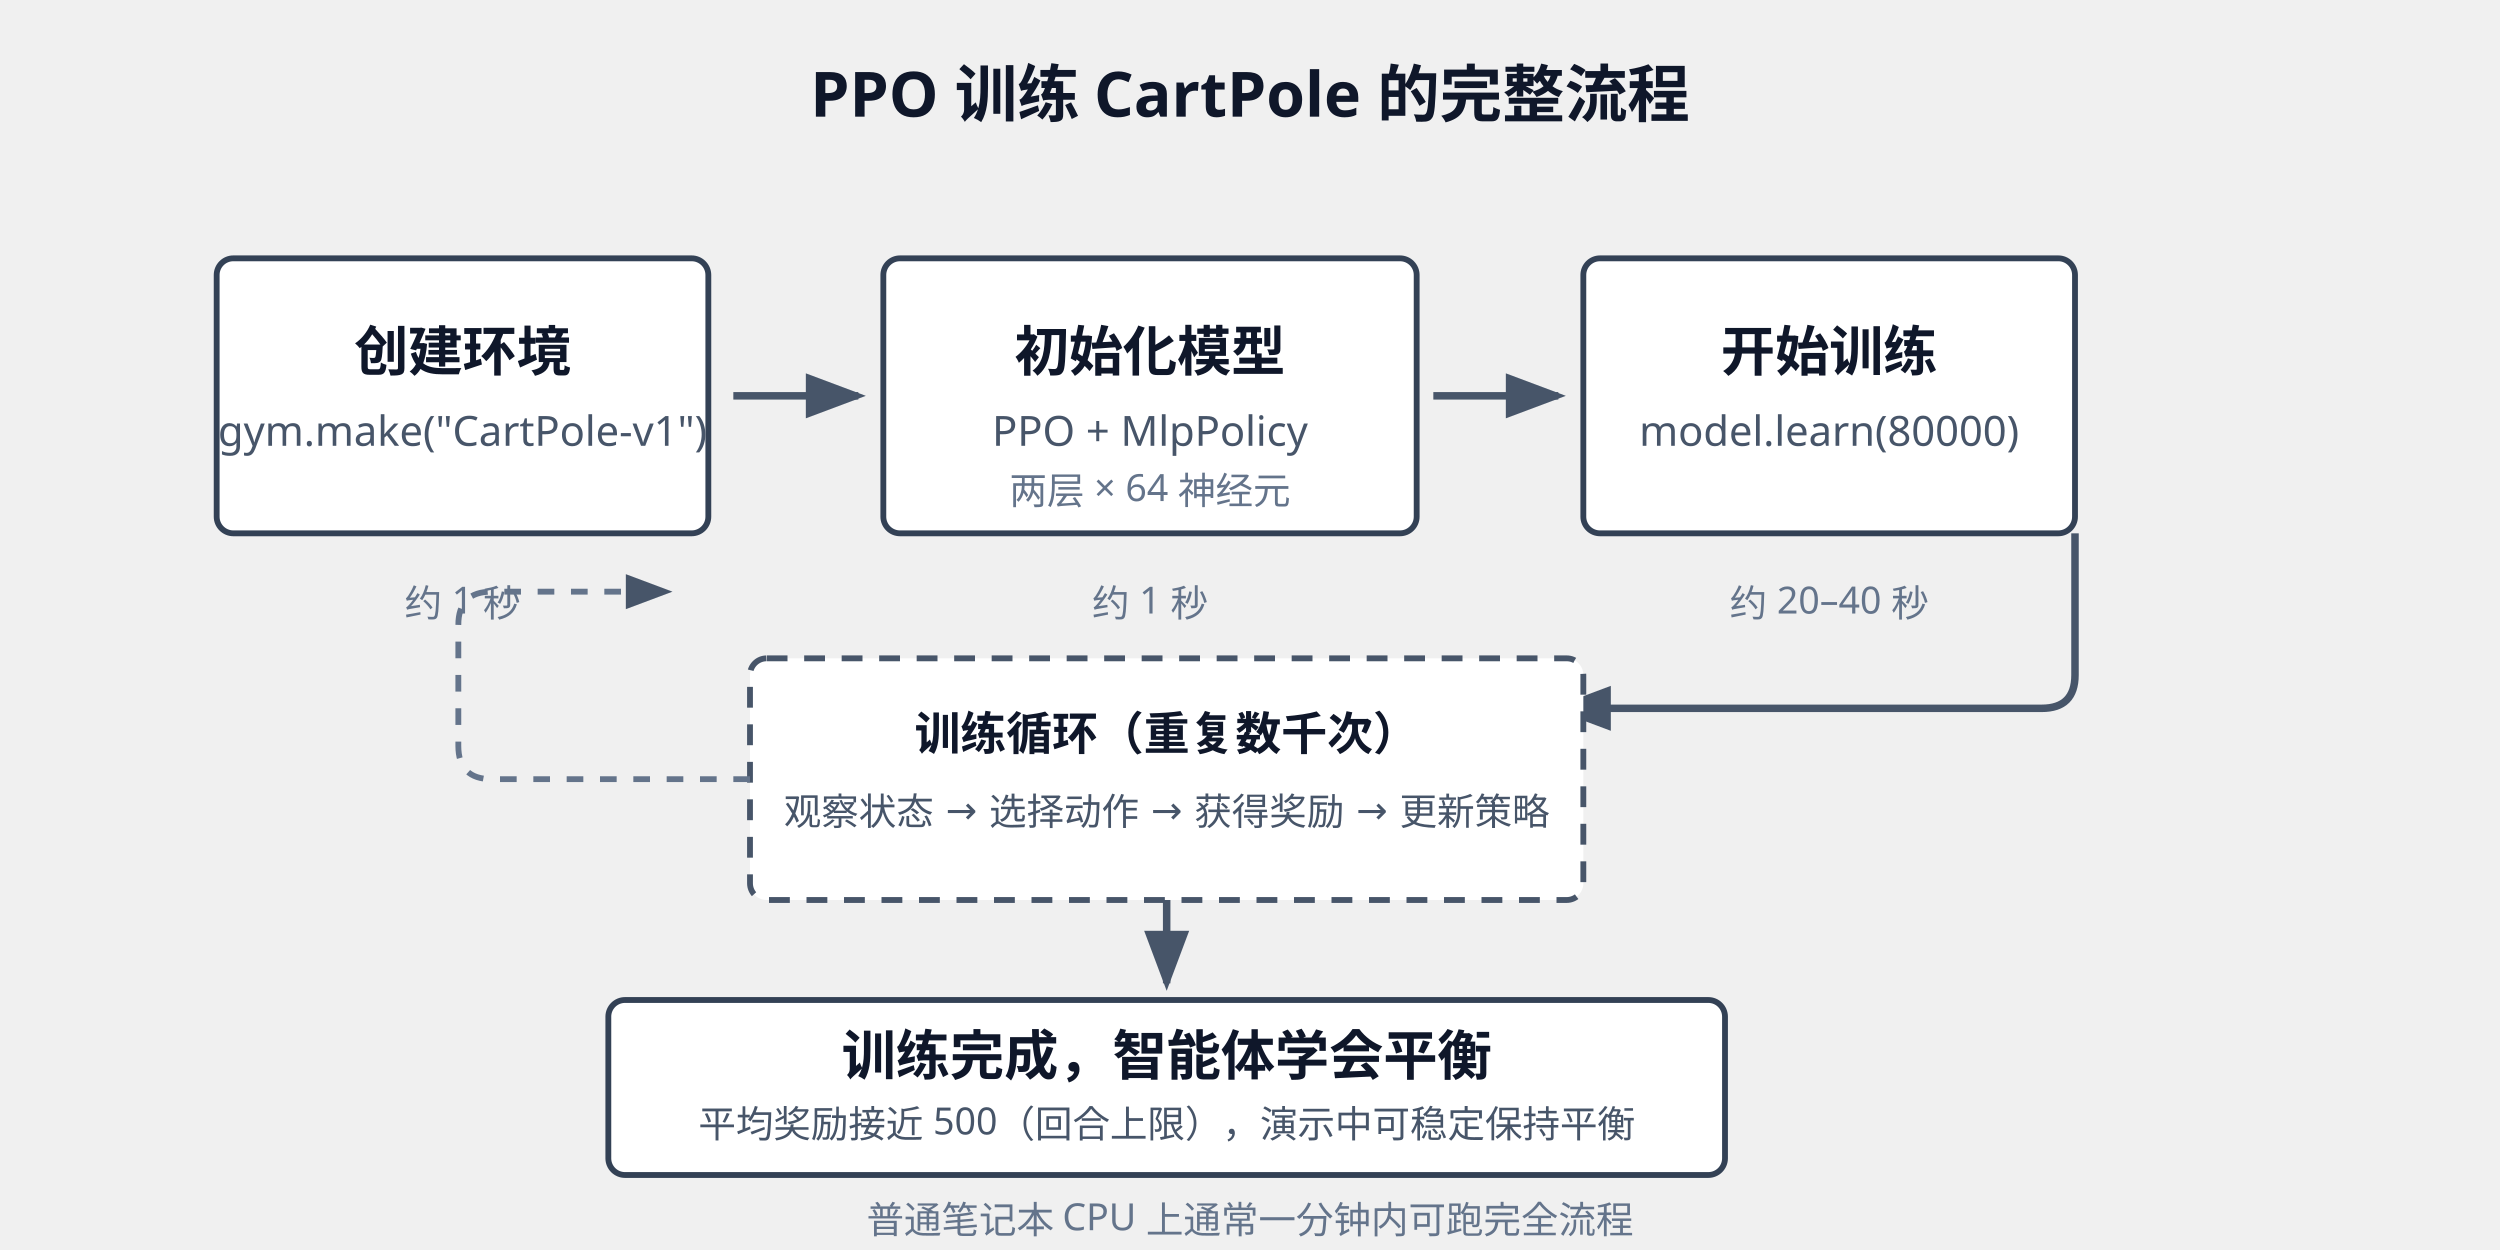
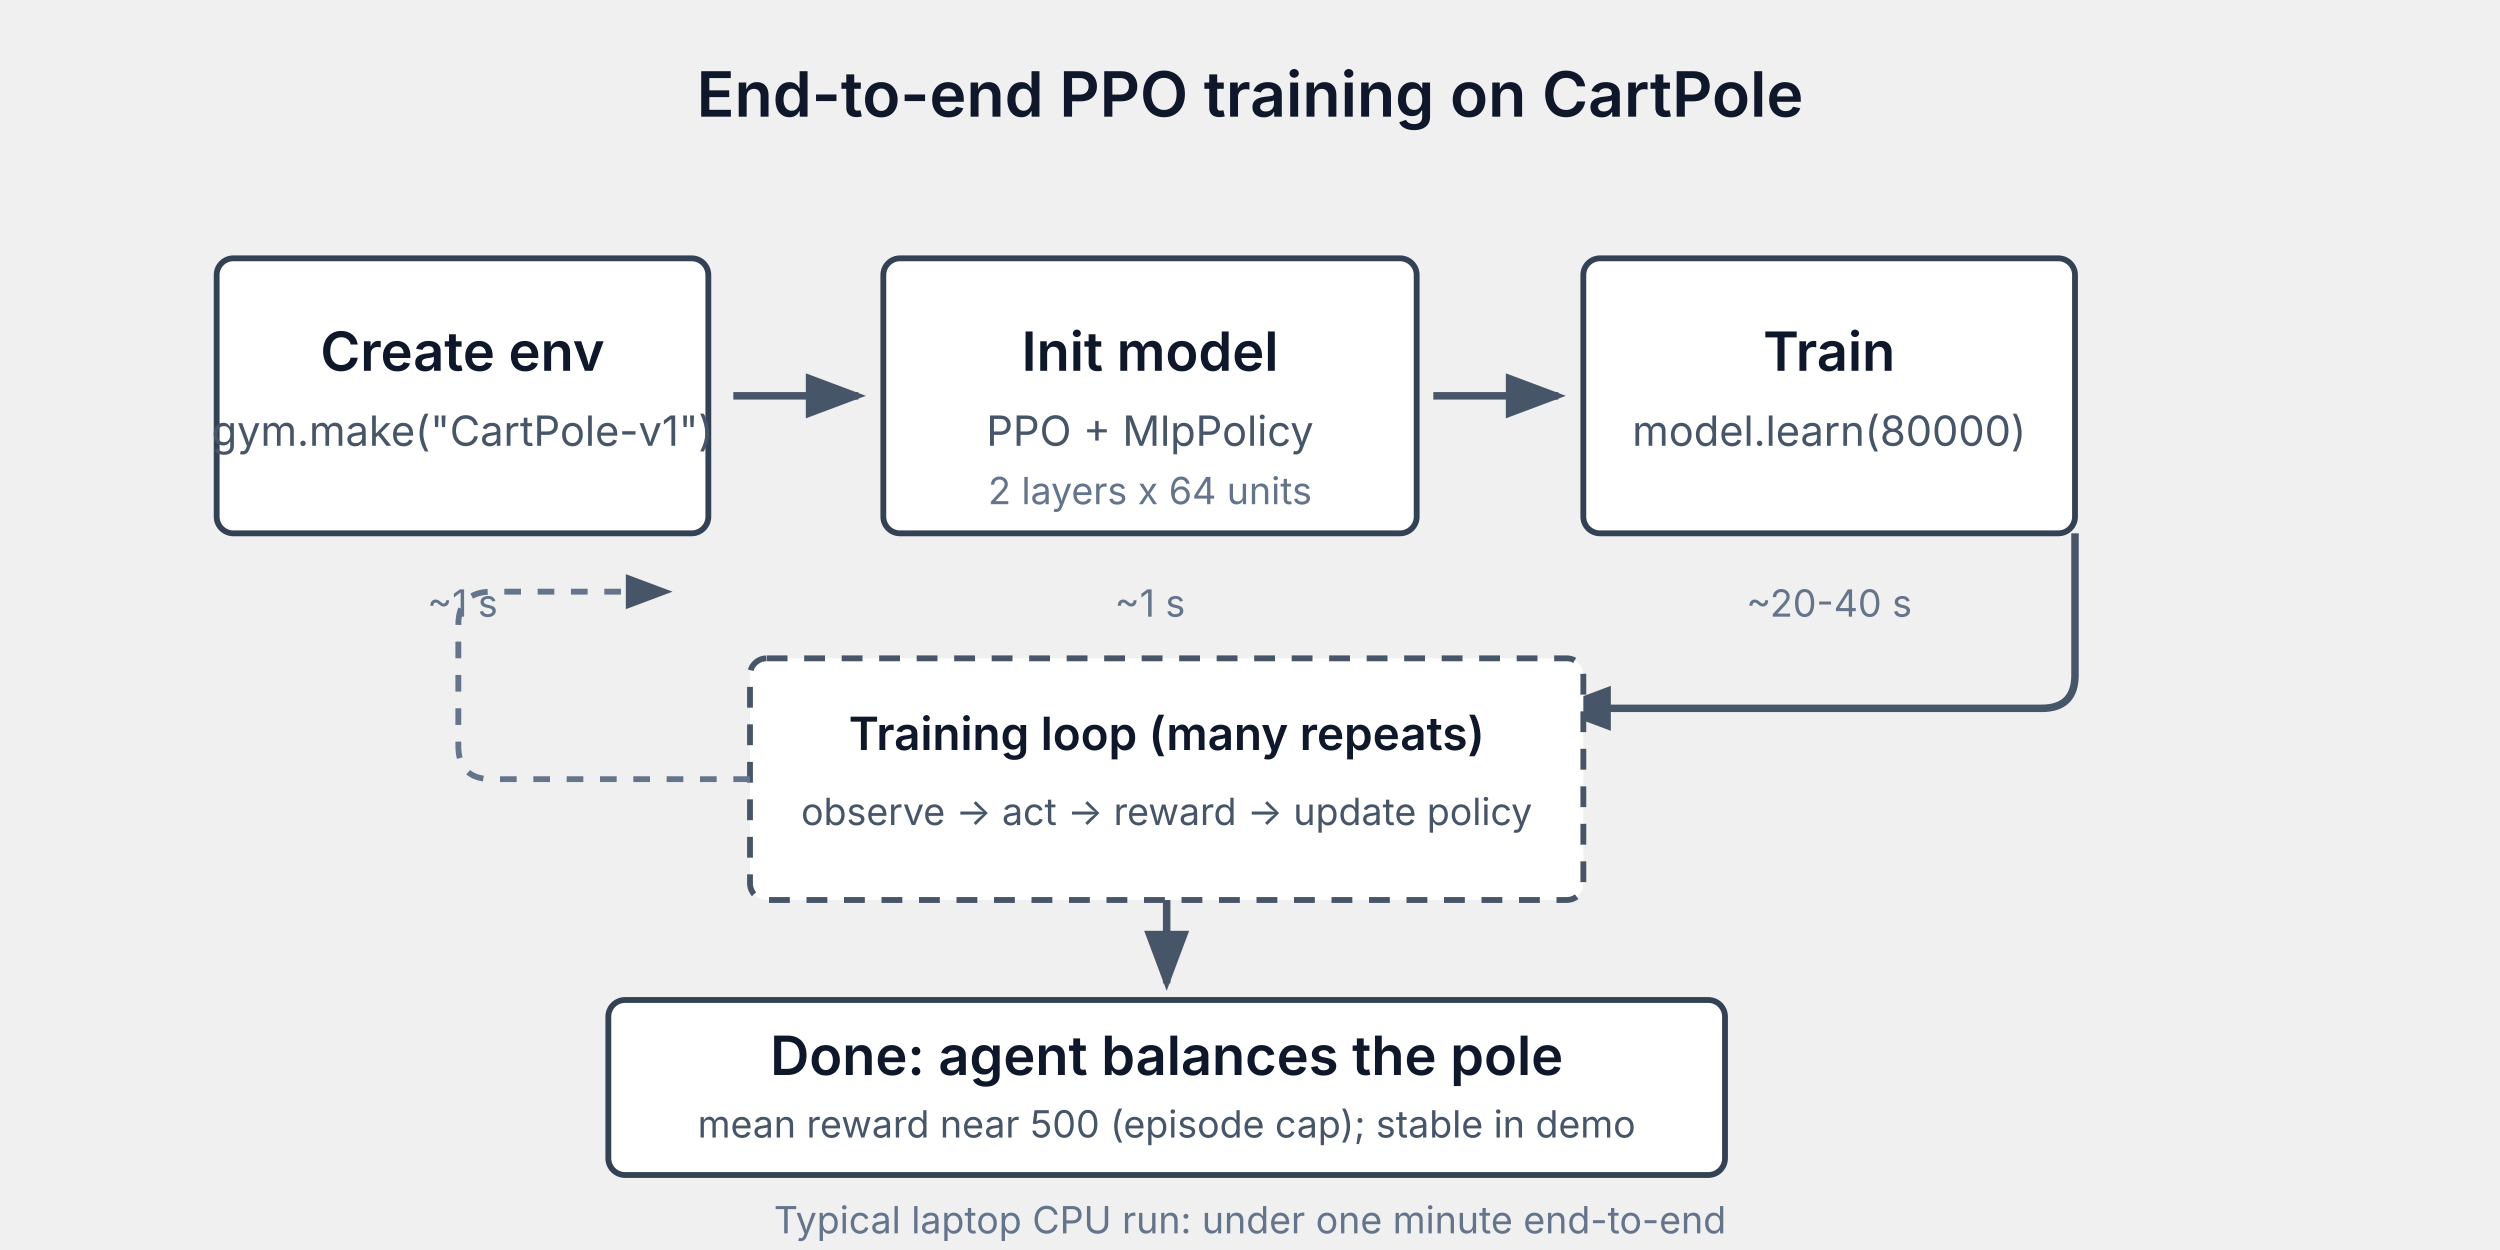
- <svg xmlns="http://www.w3.org/2000/svg" viewBox="0 0 600 300" font-family="'Noto Sans SC', 'PingFang SC', 'Microsoft YaHei', system-ui, sans-serif">
+ <svg xmlns="http://www.w3.org/2000/svg" viewBox="0 0 600 300" font-family="system-ui, -apple-system, 'Segoe UI', sans-serif">
  <defs>
    <marker id="arrow" markerWidth="8" markerHeight="6" refX="7" refY="3" orient="auto">
      <polygon points="0 0, 8 3, 0 6" fill="#475569" />
    </marker>
  </defs>
-   <text x="300" y="28" text-anchor="middle" font-size="15" font-weight="600" fill="#0f172a">PPO 训练 CartPole 的完整流程</text>
+   <text x="300" y="28" text-anchor="middle" font-size="15" font-weight="600" fill="#0f172a">End-to-end PPO training on CartPole</text>
  <g transform="translate(52, 62)">
    <rect width="118" height="66" rx="4" fill="#ffffff" stroke="#334155" stroke-width="1.4" />
-     <text x="59" y="27" text-anchor="middle" font-size="13" font-weight="600" fill="#0f172a">创建环境</text>
+     <text x="59" y="27" text-anchor="middle" font-size="13" font-weight="600" fill="#0f172a">Create env</text>
    <text x="59" y="45" text-anchor="middle" font-size="10" fill="#475569">gym.make("CartPole-v1")</text>
  </g>
  <line x1="176" y1="95" x2="206" y2="95" stroke="#475569" stroke-width="1.8" marker-end="url(#arrow)" />
  <g transform="translate(212, 62)">
    <rect width="128" height="66" rx="4" fill="#ffffff" stroke="#334155" stroke-width="1.4" />
-     <text x="64" y="27" text-anchor="middle" font-size="13" font-weight="600" fill="#0f172a">初始化模型</text>
+     <text x="64" y="27" text-anchor="middle" font-size="13" font-weight="600" fill="#0f172a">Init model</text>
    <text x="64" y="45" text-anchor="middle" font-size="10" fill="#475569">PPO + MlpPolicy</text>
-     <text x="64" y="59" text-anchor="middle" font-size="9" fill="#64748b">两层 × 64 神经元</text>
+     <text x="64" y="59" text-anchor="middle" font-size="9" fill="#64748b">2 layers x 64 units</text>
  </g>
  <line x1="344" y1="95" x2="374" y2="95" stroke="#475569" stroke-width="1.8" marker-end="url(#arrow)" />
  <g transform="translate(380, 62)">
    <rect width="118" height="66" rx="4" fill="#ffffff" stroke="#334155" stroke-width="1.4" />
-     <text x="59" y="27" text-anchor="middle" font-size="13" font-weight="600" fill="#0f172a">开始训练</text>
+     <text x="59" y="27" text-anchor="middle" font-size="13" font-weight="600" fill="#0f172a">Train</text>
    <text x="59" y="45" text-anchor="middle" font-size="10" fill="#475569">model.learn(80000)</text>
  </g>
  <path d="M 498 128 L 498 162 Q 498 170 490 170 L 374 170" fill="none" stroke="#475569" stroke-width="1.8" marker-end="url(#arrow)" />
  <g transform="translate(180, 158)">
    <rect width="200" height="58" rx="4" fill="#ffffff" stroke="#475569" stroke-width="1.4" stroke-dasharray="5,4" />
-     <text x="100" y="22" text-anchor="middle" font-size="11" font-weight="600" fill="#0f172a">训练循环（重复数千次）</text>
-     <text x="100" y="40" text-anchor="middle" font-size="9" fill="#475569">观察状态 → 选择动作 → 获得奖励 → 更新策略</text>
+     <text x="100" y="22" text-anchor="middle" font-size="11" font-weight="600" fill="#0f172a">Training loop (many repeats)</text>
+     <text x="100" y="40" text-anchor="middle" font-size="9" fill="#475569">observe -&gt; act -&gt; reward -&gt; update policy</text>
  </g>
  <path d="M 180 187 L 118 187 Q 110 187 110 179 L 110 150 Q 110 142 118 142 L 160 142" fill="none" stroke="#64748b" stroke-width="1.4" stroke-dasharray="4,4" marker-end="url(#arrow)" />
  <line x1="280" y1="216" x2="280" y2="236" stroke="#475569" stroke-width="1.8" marker-end="url(#arrow)" />
  <g transform="translate(146, 240)">
    <rect width="268" height="42" rx="4" fill="#ffffff" stroke="#334155" stroke-width="1.4" />
-     <text x="134" y="18" text-anchor="middle" font-size="13" font-weight="600" fill="#0f172a">训练完成，智能体学会平衡</text>
-     <text x="134" y="33" text-anchor="middle" font-size="9" fill="#475569">平均奖励接近 500（回合上限），演示中可稳定保持平衡</text>
+     <text x="134" y="18" text-anchor="middle" font-size="13" font-weight="600" fill="#0f172a">Done: agent balances the pole</text>
+     <text x="134" y="33" text-anchor="middle" font-size="9" fill="#475569">mean reward near 500 (episode cap); stable in demo</text>
  </g>
-   <text x="111" y="148" text-anchor="middle" font-size="9" fill="#64748b">约 1 秒</text>
-   <text x="276" y="148" text-anchor="middle" font-size="9" fill="#64748b">约 1 秒</text>
-   <text x="439" y="148" text-anchor="middle" font-size="9" fill="#64748b">约 20–40 秒</text>
-   <text x="300" y="296" text-anchor="middle" font-size="9" fill="#64748b">普通笔记本 CPU 上通常一分钟内可跑完全流程</text>
+   <text x="111" y="148" text-anchor="middle" font-size="9" fill="#64748b">~1 s</text>
+   <text x="276" y="148" text-anchor="middle" font-size="9" fill="#64748b">~1 s</text>
+   <text x="439" y="148" text-anchor="middle" font-size="9" fill="#64748b">~20-40 s</text>
+   <text x="300" y="296" text-anchor="middle" font-size="9" fill="#64748b">Typical laptop CPU run: under one minute end-to-end</text>
</svg>
